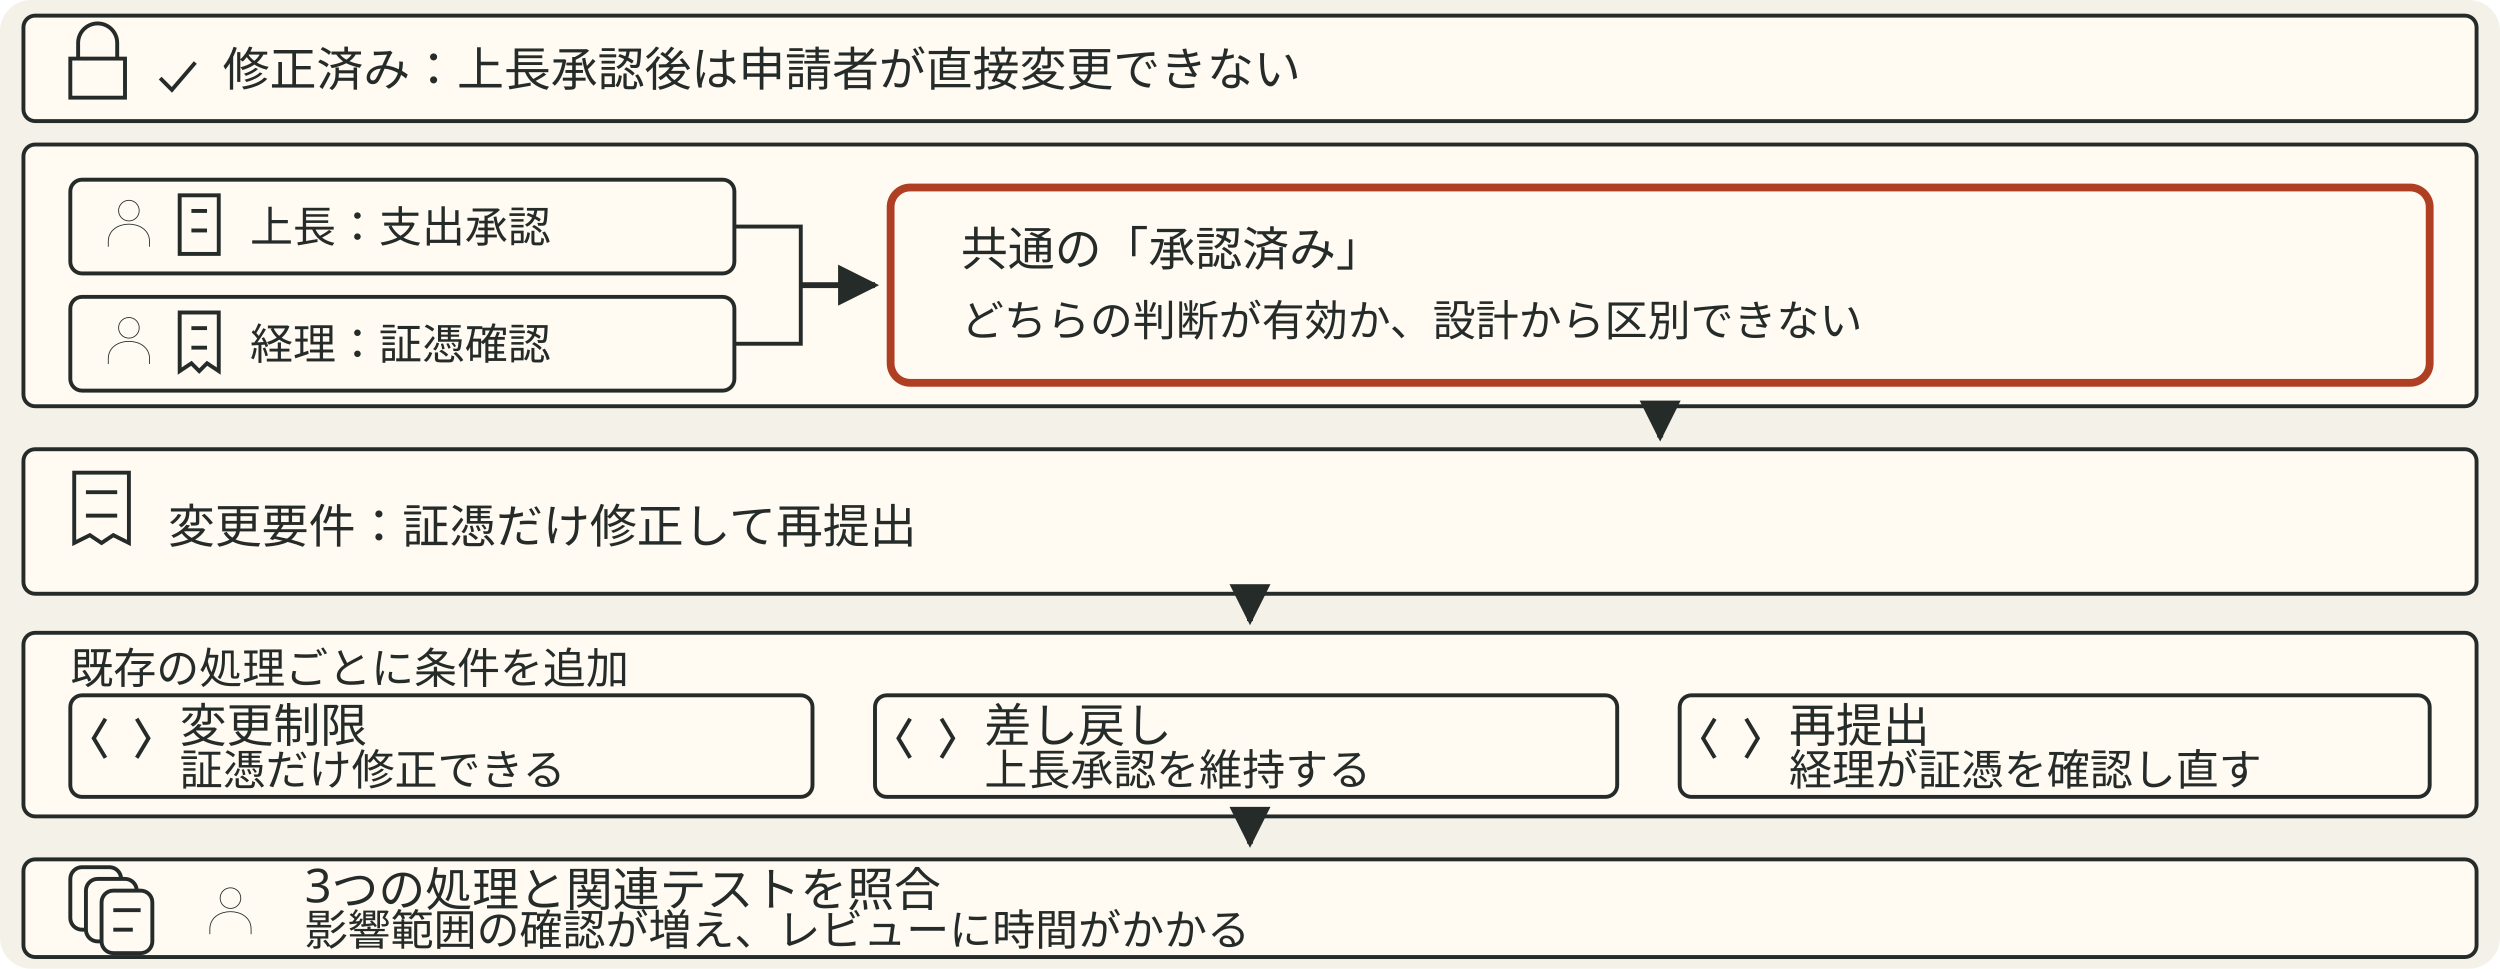
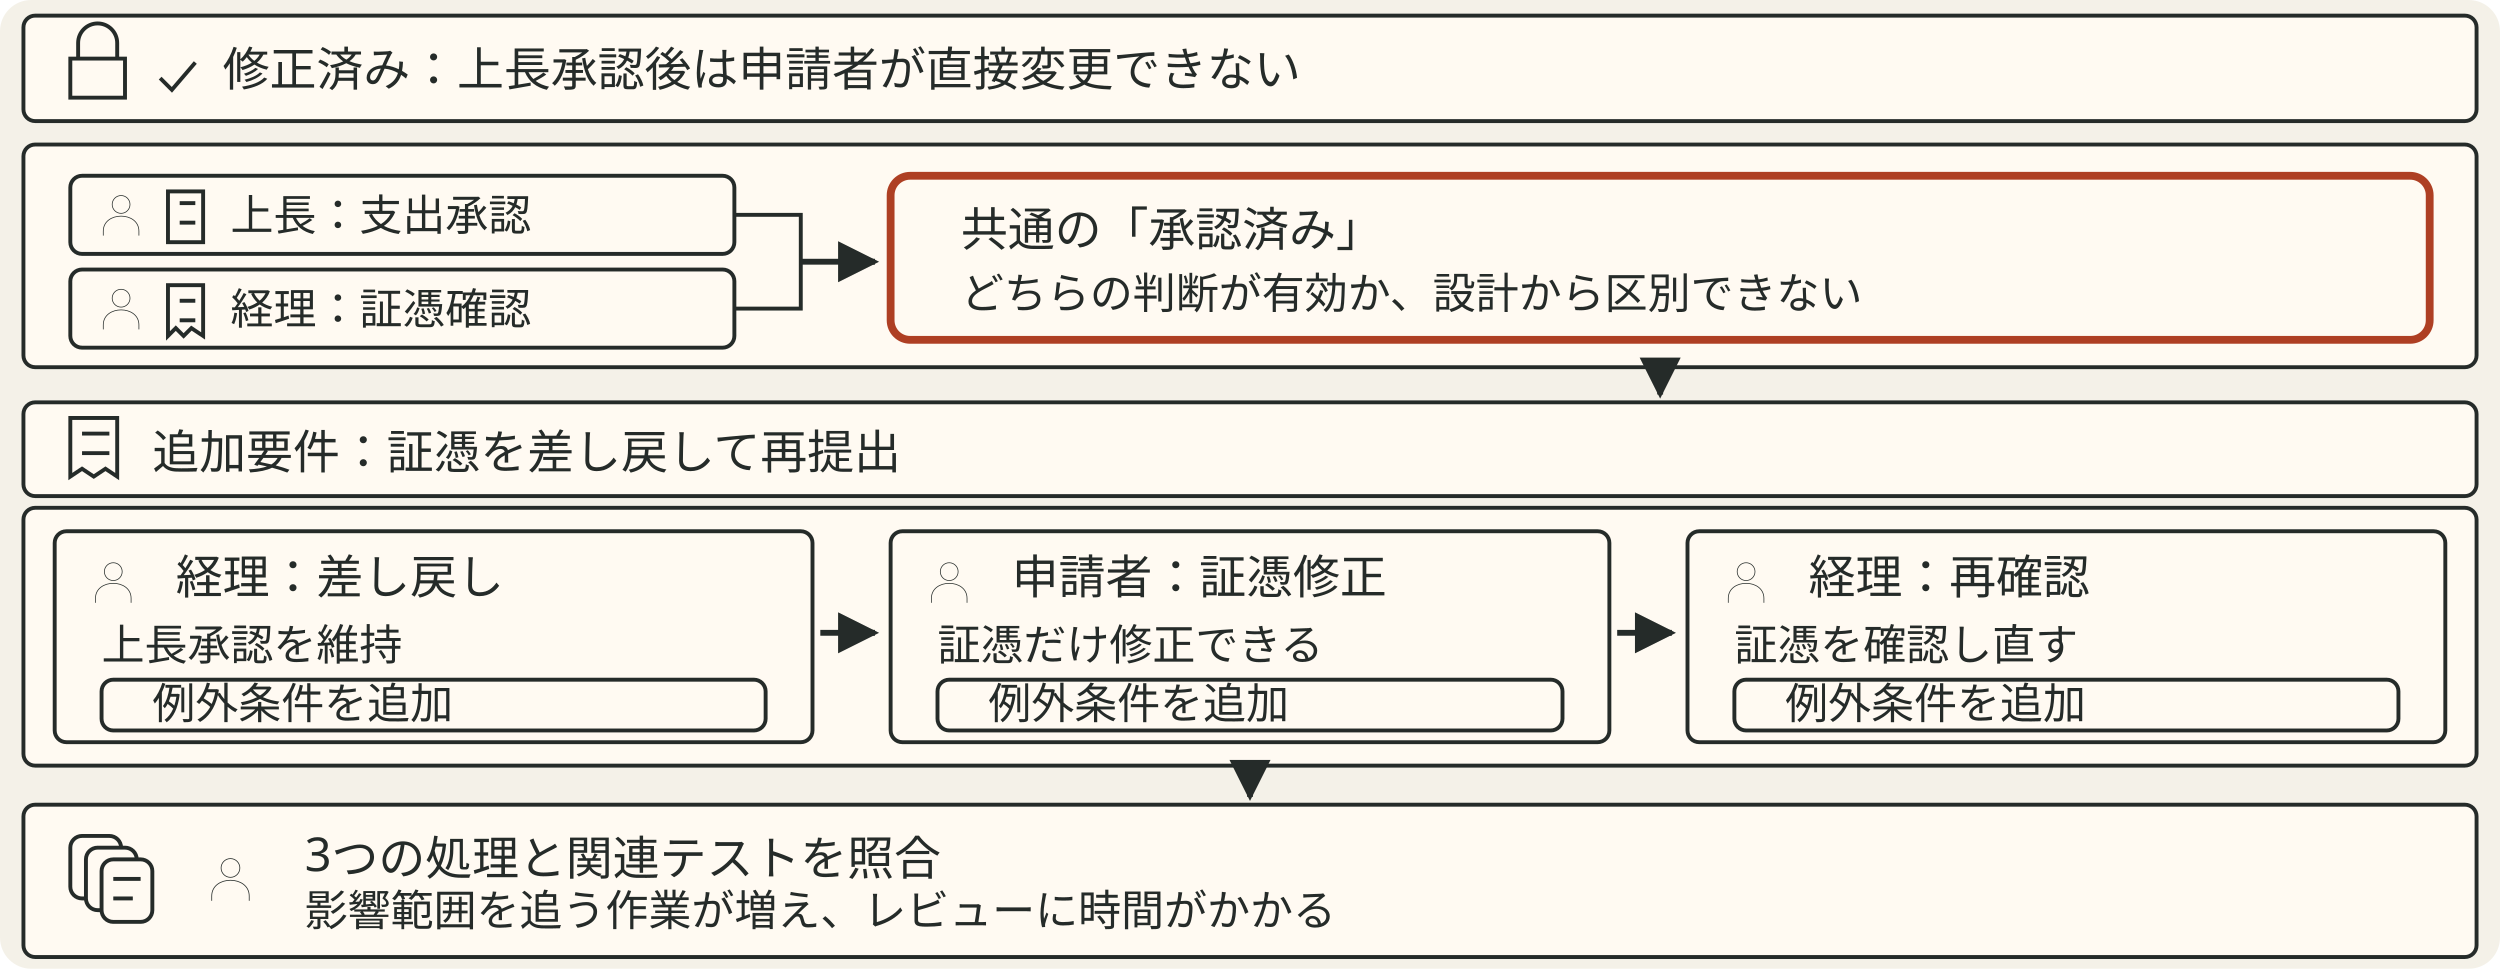
- <svg xmlns="http://www.w3.org/2000/svg" viewBox="0 0 640 248" style="min-width:470px" role="img" aria-label="上長の支出承認と経理の証憑確認が一つの承認済み状態にまとめられている。証憑だけを修正して再提出する要件から、証憑のみ修正可能、上長承認を維持、経理が証憑を再確認という三つの処理へ条件が分かれる。関連処理とテストの照合範囲が広がり、レビューに時間がかかる。">
+ <svg xmlns="http://www.w3.org/2000/svg" viewBox="0 0 640 248" style="min-width:470px" role="img" aria-label="上長の支出承認と経理の証憑確認が一つの承認済み状態にまとめられ、設計から区別できない。証憑を差し戻して再提出する要件では、経理の差し戻し時に上長承認を維持し、申請者は証憑だけを修正し、再提出後に経理が確認し直す。各処理に例外条件を追加したため、関連処理とテストの確認範囲が広がる。">
  <defs data-dsvg="marker">
-     <marker id="dsvg-44a66517-arrow-252b29" viewBox="0 0 10 10" refX="9" refY="5" markerWidth="7" markerHeight="7" orient="auto-start-reverse">
+     <marker id="dsvg-c0bd34ea-arrow-252b29" viewBox="0 0 10 10" refX="9" refY="5" markerWidth="7" markerHeight="7" orient="auto-start-reverse">
      <path d="M0,0 L10,5 L0,10 z" fill="#252b29" />
    </marker>
  </defs>
  <rect data-dsvg="canvas" class="canvas" x="0.0" y="0.0" width="640.0" height="248.0" fill="#f4f1e8" rx="8" />
  <rect class="field" x="6" y="4" width="628" height="27" fill="#fffaf2" stroke="#252b29" stroke-width="1" rx="3" />
  <path class="link" d="M20 15 v-4 a5 5 0 0 1 10 0 v4 M18 15 h14 v10 h-14 z" fill="none" stroke="#252b29" stroke-width="1" />
  <path class="link" d="M41 20 l3 3 6 -7" fill="none" stroke="#252b29" stroke-width="1" />
  <text class="label" x="57" y="22" font-family="Noto Sans JP, Hiragino Kaku Gothic ProN, sans-serif" font-size="12" fill="#252b29">修正済み：上長承認後は申請者が直接変更できない</text>
-   <rect class="field" x="6" y="37" width="628" height="67" fill="#fffaf2" stroke="#252b29" stroke-width="1" rx="3" />
-   <rect class="badge" x="18" y="46" width="170" height="24" fill="#fffaf2" stroke="#252b29" stroke-width="1" rx="3" />
-   <g transform="translate(33 57) scale(.22)">
+   <rect class="field" x="6" y="37" width="628" height="57" fill="#fffaf2" stroke="#252b29" stroke-width="1" rx="3" />
+   <rect class="badge" x="18" y="45" width="170" height="20" fill="#fffaf2" stroke="#252b29" stroke-width="1" rx="3" />
+   <g transform="translate(31 55) scale(.19)">
    <path class="link" d="M12 -14 a12 12 0 1 1 -24 0 a12 12 0 1 1 24 0 M-24 28 v-6 c0 -27 48 -27 48 0 v6" fill="none" stroke="#252b29" stroke-width="1" />
  </g>
-   <path class="link" d="M46 50 h10 v15 h-10 z M49 54 h4 M49 59 h4" fill="none" stroke="#252b29" stroke-width="1" />
-   <text class="note" x="64" y="62" font-family="Noto Sans JP, Hiragino Kaku Gothic ProN, sans-serif" font-size="11" fill="#252b29">上長：支出承認</text>
-   <rect class="badge" x="18" y="76" width="170" height="24" fill="#fffaf2" stroke="#252b29" stroke-width="1" rx="3" />
-   <g transform="translate(33 87) scale(.22)">
+   <path class="link" d="M43 49 h9 v13 h-9 z M46 52 h4 M46 57 h4" fill="none" stroke="#252b29" stroke-width="1" />
+   <text class="note" x="59" y="59" font-family="Noto Sans JP, Hiragino Kaku Gothic ProN, sans-serif" font-size="11" fill="#252b29">上長：支出承認</text>
+   <rect class="badge" x="18" y="69" width="170" height="20" fill="#fffaf2" stroke="#252b29" stroke-width="1" rx="3" />
+   <g transform="translate(31 79) scale(.19)">
    <path class="link" d="M12 -14 a12 12 0 1 1 -24 0 a12 12 0 1 1 24 0 M-24 28 v-6 c0 -27 48 -27 48 0 v6" fill="none" stroke="#252b29" stroke-width="1" />
  </g>
-   <path class="link" d="M46 80 h10 v15 l-3 -2 -2 2 -2 -2 -3 2 z M49 84 h4 M49 89 h4" fill="none" stroke="#252b29" stroke-width="1" />
-   <text class="note" x="64" y="92" font-family="Noto Sans JP, Hiragino Kaku Gothic ProN, sans-serif" font-size="11" fill="#252b29">経理：証憑確認</text>
-   <path class="link" d="M188 58 H205 V73 M188 88 H205 V73" fill="none" stroke="#252b29" stroke-width="1" />
-   <path class="flow" d="M205 73 H224" fill="none" stroke="#252b29" stroke-width="1.5" marker-end="url(#dsvg-44a66517-arrow-252b29)" />
-   <rect class="box focus" x="228" y="48" width="394" height="50" fill="#fffaf2" stroke="#ae3f23" stroke-width="2" rx="5" />
-   <text class="label" x="246" y="68" font-family="Noto Sans JP, Hiragino Kaku Gothic ProN, sans-serif" font-size="12" fill="#252b29">共通の「承認済み」</text>
-   <text class="note" x="246" y="86" font-family="Noto Sans JP, Hiragino Kaku Gothic ProN, sans-serif" font-size="11" fill="#252b29">どちらの判断が有効か、設計から区別できない</text>
-   <path class="flow" d="M425 104 V112" fill="none" stroke="#252b29" stroke-width="1.5" marker-end="url(#dsvg-44a66517-arrow-252b29)" />
-   <rect class="field" x="6" y="115" width="628" height="37" fill="#fffaf2" stroke="#252b29" stroke-width="1" rx="3" />
-   <path class="link" d="M19 121 h14 v18 l-4 -2 -3 2 -3 -2 -4 2 z M22 126 h8 M22 132 h8" fill="none" stroke="#252b29" stroke-width="1" />
-   <text class="label" x="43" y="139" font-family="Noto Sans JP, Hiragino Kaku Gothic ProN, sans-serif" font-size="12" fill="#252b29">変更要件：証憑だけ修正して再提出</text>
-   <path class="flow" d="M320 152 V159" fill="none" stroke="#252b29" stroke-width="1.5" marker-end="url(#dsvg-44a66517-arrow-252b29)" />
-   <rect class="field" x="6" y="162" width="628" height="47" fill="#fffaf2" stroke="#252b29" stroke-width="1" rx="3" />
-   <text class="note" x="18" y="175" font-family="Noto Sans JP, Hiragino Kaku Gothic ProN, sans-serif" font-size="11" fill="#252b29">既存の処理ごとに条件を追加</text>
-   <rect class="badge" x="18" y="178" width="190" height="26" fill="#fffaf2" stroke="#252b29" stroke-width="1" rx="3" />
-   <path class="link" d="M27 184 l-3 5 3 5 M35 184 l3 5 -3 5" fill="none" stroke="#252b29" stroke-width="1" />
-   <text class="label" x="46" y="190" font-family="Noto Sans JP, Hiragino Kaku Gothic ProN, sans-serif" font-size="12" fill="#252b29">変更制限</text>
-   <text class="note" x="46" y="201" font-family="Noto Sans JP, Hiragino Kaku Gothic ProN, sans-serif" font-size="11" fill="#252b29">証憑だけ修正できる</text>
-   <rect class="badge" x="224" y="178" width="190" height="26" fill="#fffaf2" stroke="#252b29" stroke-width="1" rx="3" />
-   <path class="link" d="M233 184 l-3 5 3 5 M241 184 l3 5 -3 5" fill="none" stroke="#252b29" stroke-width="1" />
-   <text class="label" x="252" y="190" font-family="Noto Sans JP, Hiragino Kaku Gothic ProN, sans-serif" font-size="12" fill="#252b29">差し戻し</text>
-   <text class="note" x="252" y="201" font-family="Noto Sans JP, Hiragino Kaku Gothic ProN, sans-serif" font-size="11" fill="#252b29">上長承認を維持する</text>
-   <rect class="badge" x="430" y="178" width="192" height="26" fill="#fffaf2" stroke="#252b29" stroke-width="1" rx="3" />
-   <path class="link" d="M439 184 l-3 5 3 5 M447 184 l3 5 -3 5" fill="none" stroke="#252b29" stroke-width="1" />
-   <text class="label" x="458" y="190" font-family="Noto Sans JP, Hiragino Kaku Gothic ProN, sans-serif" font-size="12" fill="#252b29">再提出</text>
-   <text class="note" x="458" y="201" font-family="Noto Sans JP, Hiragino Kaku Gothic ProN, sans-serif" font-size="11" fill="#252b29">経理が証憑を確認し直す</text>
-   <path class="flow" d="M320 209 V216" fill="none" stroke="#252b29" stroke-width="1.5" marker-end="url(#dsvg-44a66517-arrow-252b29)" />
-   <rect class="field" x="6" y="220" width="628" height="25" fill="#fffaf2" stroke="#252b29" stroke-width="1" rx="3" />
-   <rect class="badge" x="18" y="222" width="13" height="16" fill="#fffaf2" stroke="#252b29" stroke-width="1" rx="3" />
-   <rect class="badge" x="22" y="225" width="13" height="16" fill="#fffaf2" stroke="#252b29" stroke-width="1" rx="3" />
-   <rect class="badge" x="26" y="228" width="13" height="16" fill="#fffaf2" stroke="#252b29" stroke-width="1" rx="3" />
-   <path class="link" d="M29 233 h7 M29 238 h5" fill="none" stroke="#252b29" stroke-width="1" />
-   <g transform="translate(59 233) scale(.22)">
+   <path class="link" d="M43 73 h9 v13 l-3 -2 -2 2 -2 -2 -2 2 z M46 77 h4 M46 82 h4" fill="none" stroke="#252b29" stroke-width="1" />
+   <text class="note" x="59" y="83" font-family="Noto Sans JP, Hiragino Kaku Gothic ProN, sans-serif" font-size="11" fill="#252b29">経理：証憑確認</text>
+   <path class="link" d="M188 55 H205 V67 M188 79 H205 V67" fill="none" stroke="#252b29" stroke-width="1" />
+   <path class="flow" d="M205 67 H224" fill="none" stroke="#252b29" stroke-width="1.5" marker-end="url(#dsvg-c0bd34ea-arrow-252b29)" />
+   <rect class="box focus" x="228" y="45" width="394" height="42" fill="#fffaf2" stroke="#ae3f23" stroke-width="2" rx="5" />
+   <text class="label" x="246" y="63" font-family="Noto Sans JP, Hiragino Kaku Gothic ProN, sans-serif" font-size="12" fill="#252b29">共通の「承認済み」</text>
+   <text class="note" x="246" y="79" font-family="Noto Sans JP, Hiragino Kaku Gothic ProN, sans-serif" font-size="11" fill="#252b29">どちらの判断が有効か、設計から区別できない</text>
+   <path class="flow" d="M425 94 V101" fill="none" stroke="#252b29" stroke-width="1.5" marker-end="url(#dsvg-c0bd34ea-arrow-252b29)" />
+   <rect class="field" x="6" y="103" width="628" height="24" fill="#fffaf2" stroke="#252b29" stroke-width="1" rx="3" />
+   <path class="link" d="M18 107 h12 v15 l-3 -2 -3 2 -3 -2 -3 2 z M21 111 h7 M21 116 h7" fill="none" stroke="#252b29" stroke-width="1" />
+   <text class="label" x="39" y="120" font-family="Noto Sans JP, Hiragino Kaku Gothic ProN, sans-serif" font-size="12" fill="#252b29">追加要件：証憑を差し戻して再提出</text>
+   <rect class="field" x="6" y="130" width="628" height="66" fill="#fffaf2" stroke="#252b29" stroke-width="1" rx="3" />
+   <rect class="badge" x="14" y="136" width="194" height="54" fill="#fffaf2" stroke="#252b29" stroke-width="1" rx="3" />
+   <g transform="translate(29 149) scale(.19)">
    <path class="link" d="M12 -14 a12 12 0 1 1 -24 0 a12 12 0 1 1 24 0 M-24 28 v-6 c0 -27 48 -27 48 0 v6" fill="none" stroke="#252b29" stroke-width="1" />
  </g>
-   <text class="label" x="78" y="231" font-family="Noto Sans JP, Hiragino Kaku Gothic ProN, sans-serif" font-size="12" fill="#252b29">3つの処理と関連テストを照合</text>
-   <text class="note" x="78" y="242" font-family="Noto Sans JP, Hiragino Kaku Gothic ProN, sans-serif" font-size="11" fill="#252b29">影響範囲の確認が増え、レビューに時間がかかる</text>
+   <text class="label" x="45" y="152" font-family="Noto Sans JP, Hiragino Kaku Gothic ProN, sans-serif" font-size="12" fill="#252b29">経理：差し戻し</text>
+   <text class="note" x="26" y="169" font-family="Noto Sans JP, Hiragino Kaku Gothic ProN, sans-serif" font-size="11" fill="#252b29">上長承認を維持</text>
+   <rect class="badge" x="26" y="174" width="170" height="13" fill="#fffaf2" stroke="#252b29" stroke-width="1" rx="3" />
+   <text class="note" x="39" y="184" font-family="Noto Sans JP, Hiragino Kaku Gothic ProN, sans-serif" font-size="11" fill="#252b29">例外条件を追加</text>
+   <path class="flow" d="M210 162 H224" fill="none" stroke="#252b29" stroke-width="1.5" marker-end="url(#dsvg-c0bd34ea-arrow-252b29)" />
+   <rect class="badge" x="228" y="136" width="184" height="54" fill="#fffaf2" stroke="#252b29" stroke-width="1" rx="3" />
+   <g transform="translate(243 149) scale(.19)">
+     <path class="link" d="M12 -14 a12 12 0 1 1 -24 0 a12 12 0 1 1 24 0 M-24 28 v-6 c0 -27 48 -27 48 0 v6" fill="none" stroke="#252b29" stroke-width="1" />
+   </g>
+   <text class="label" x="259" y="152" font-family="Noto Sans JP, Hiragino Kaku Gothic ProN, sans-serif" font-size="12" fill="#252b29">申請者：証憑修正</text>
+   <text class="note" x="240" y="169" font-family="Noto Sans JP, Hiragino Kaku Gothic ProN, sans-serif" font-size="11" fill="#252b29">証憑だけ修正できる</text>
+   <rect class="badge" x="240" y="174" width="160" height="13" fill="#fffaf2" stroke="#252b29" stroke-width="1" rx="3" />
+   <text class="note" x="253" y="184" font-family="Noto Sans JP, Hiragino Kaku Gothic ProN, sans-serif" font-size="11" fill="#252b29">例外条件を追加</text>
+   <path class="flow" d="M414 162 H428" fill="none" stroke="#252b29" stroke-width="1.5" marker-end="url(#dsvg-c0bd34ea-arrow-252b29)" />
+   <rect class="badge" x="432" y="136" width="194" height="54" fill="#fffaf2" stroke="#252b29" stroke-width="1" rx="3" />
+   <g transform="translate(447 149) scale(.19)">
+     <path class="link" d="M12 -14 a12 12 0 1 1 -24 0 a12 12 0 1 1 24 0 M-24 28 v-6 c0 -27 48 -27 48 0 v6" fill="none" stroke="#252b29" stroke-width="1" />
+   </g>
+   <text class="label" x="463" y="152" font-family="Noto Sans JP, Hiragino Kaku Gothic ProN, sans-serif" font-size="12" fill="#252b29">経理：再確認</text>
+   <text class="note" x="444" y="169" font-family="Noto Sans JP, Hiragino Kaku Gothic ProN, sans-serif" font-size="11" fill="#252b29">証憑を確認し直す</text>
+   <rect class="badge" x="444" y="174" width="170" height="13" fill="#fffaf2" stroke="#252b29" stroke-width="1" rx="3" />
+   <text class="note" x="457" y="184" font-family="Noto Sans JP, Hiragino Kaku Gothic ProN, sans-serif" font-size="11" fill="#252b29">例外条件を追加</text>
+   <path class="flow" d="M320 196 V204" fill="none" stroke="#252b29" stroke-width="1.5" marker-end="url(#dsvg-c0bd34ea-arrow-252b29)" />
+   <rect class="field" x="6" y="206" width="628" height="39" fill="#fffaf2" stroke="#252b29" stroke-width="1" rx="3" />
+   <rect class="badge" x="18" y="214" width="13" height="16" fill="#fffaf2" stroke="#252b29" stroke-width="1" rx="3" />
+   <rect class="badge" x="22" y="217" width="13" height="16" fill="#fffaf2" stroke="#252b29" stroke-width="1" rx="3" />
+   <rect class="badge" x="26" y="220" width="13" height="16" fill="#fffaf2" stroke="#252b29" stroke-width="1" rx="3" />
+   <path class="link" d="M29 225 h7 M29 230 h5" fill="none" stroke="#252b29" stroke-width="1" />
+   <g transform="translate(59 225) scale(.20)">
+     <path class="link" d="M12 -14 a12 12 0 1 1 -24 0 a12 12 0 1 1 24 0 M-24 28 v-6 c0 -27 48 -27 48 0 v6" fill="none" stroke="#252b29" stroke-width="1" />
+   </g>
+   <text class="label" x="78" y="223" font-family="Noto Sans JP, Hiragino Kaku Gothic ProN, sans-serif" font-size="12" fill="#252b29">3つの処理と関連テストを照合</text>
+   <text class="note" x="78" y="237" font-family="Noto Sans JP, Hiragino Kaku Gothic ProN, sans-serif" font-size="11" fill="#252b29">影響範囲を追う作業が増え、レビューに時間がかかる</text>
</svg>
